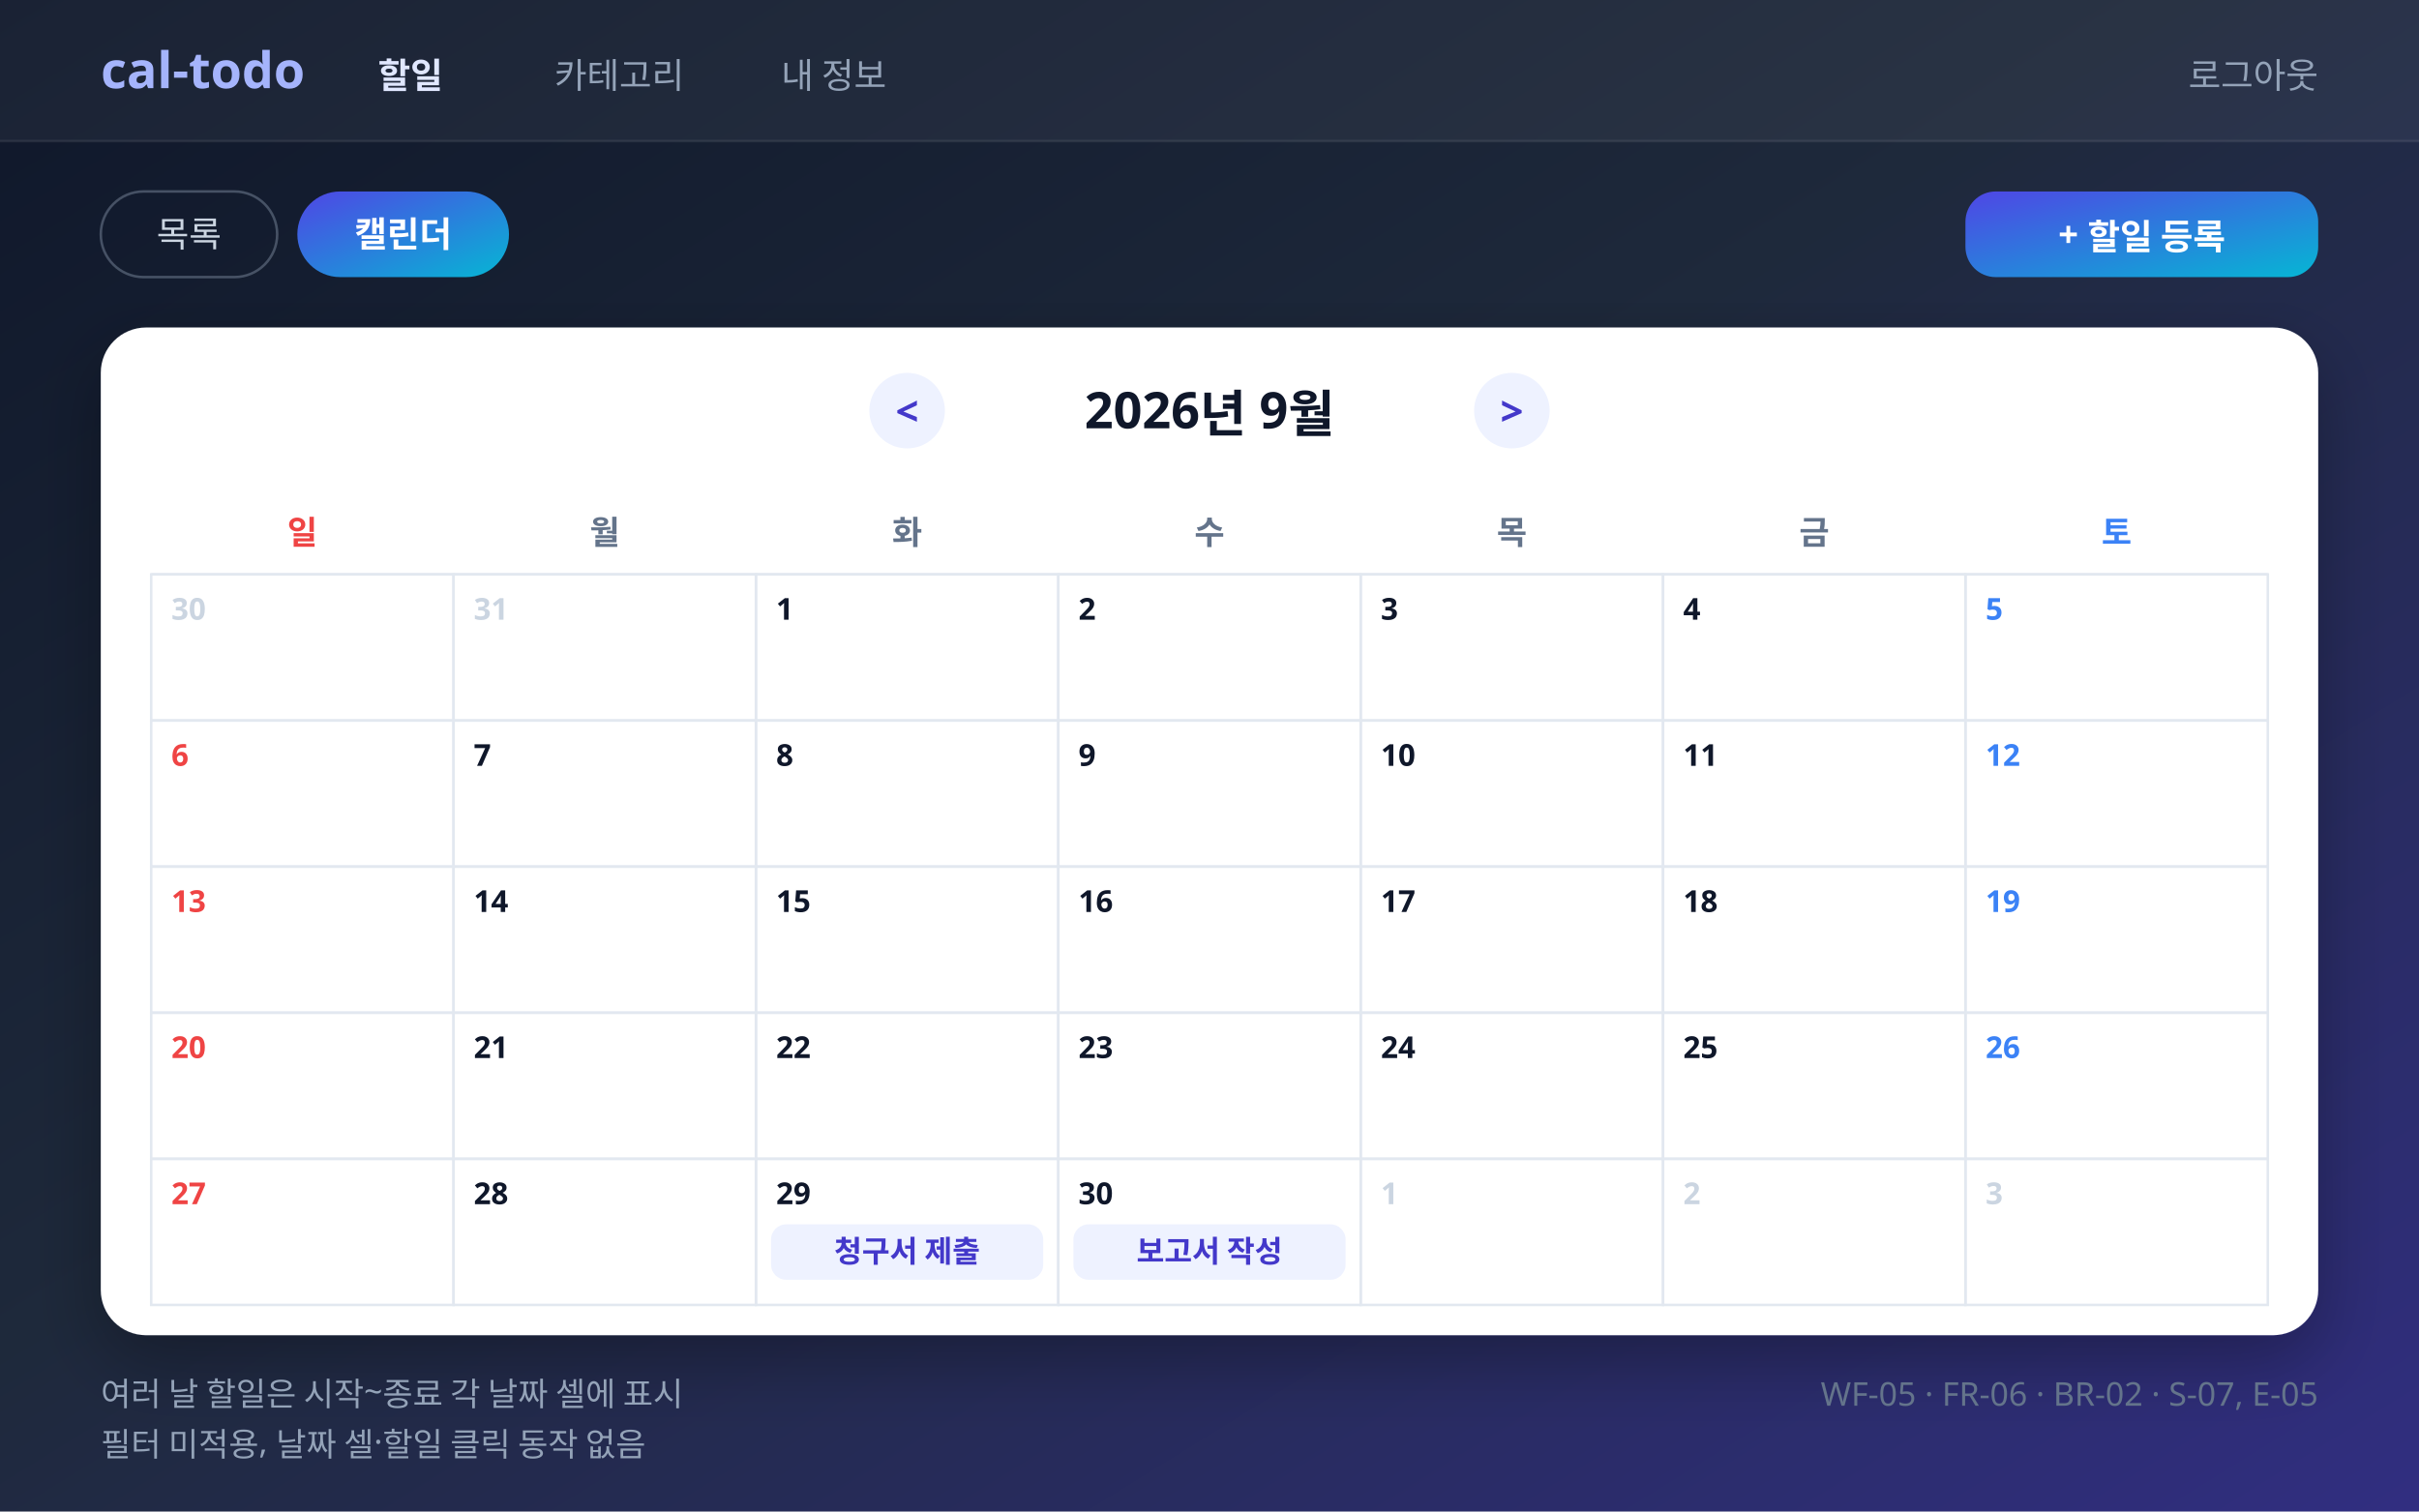
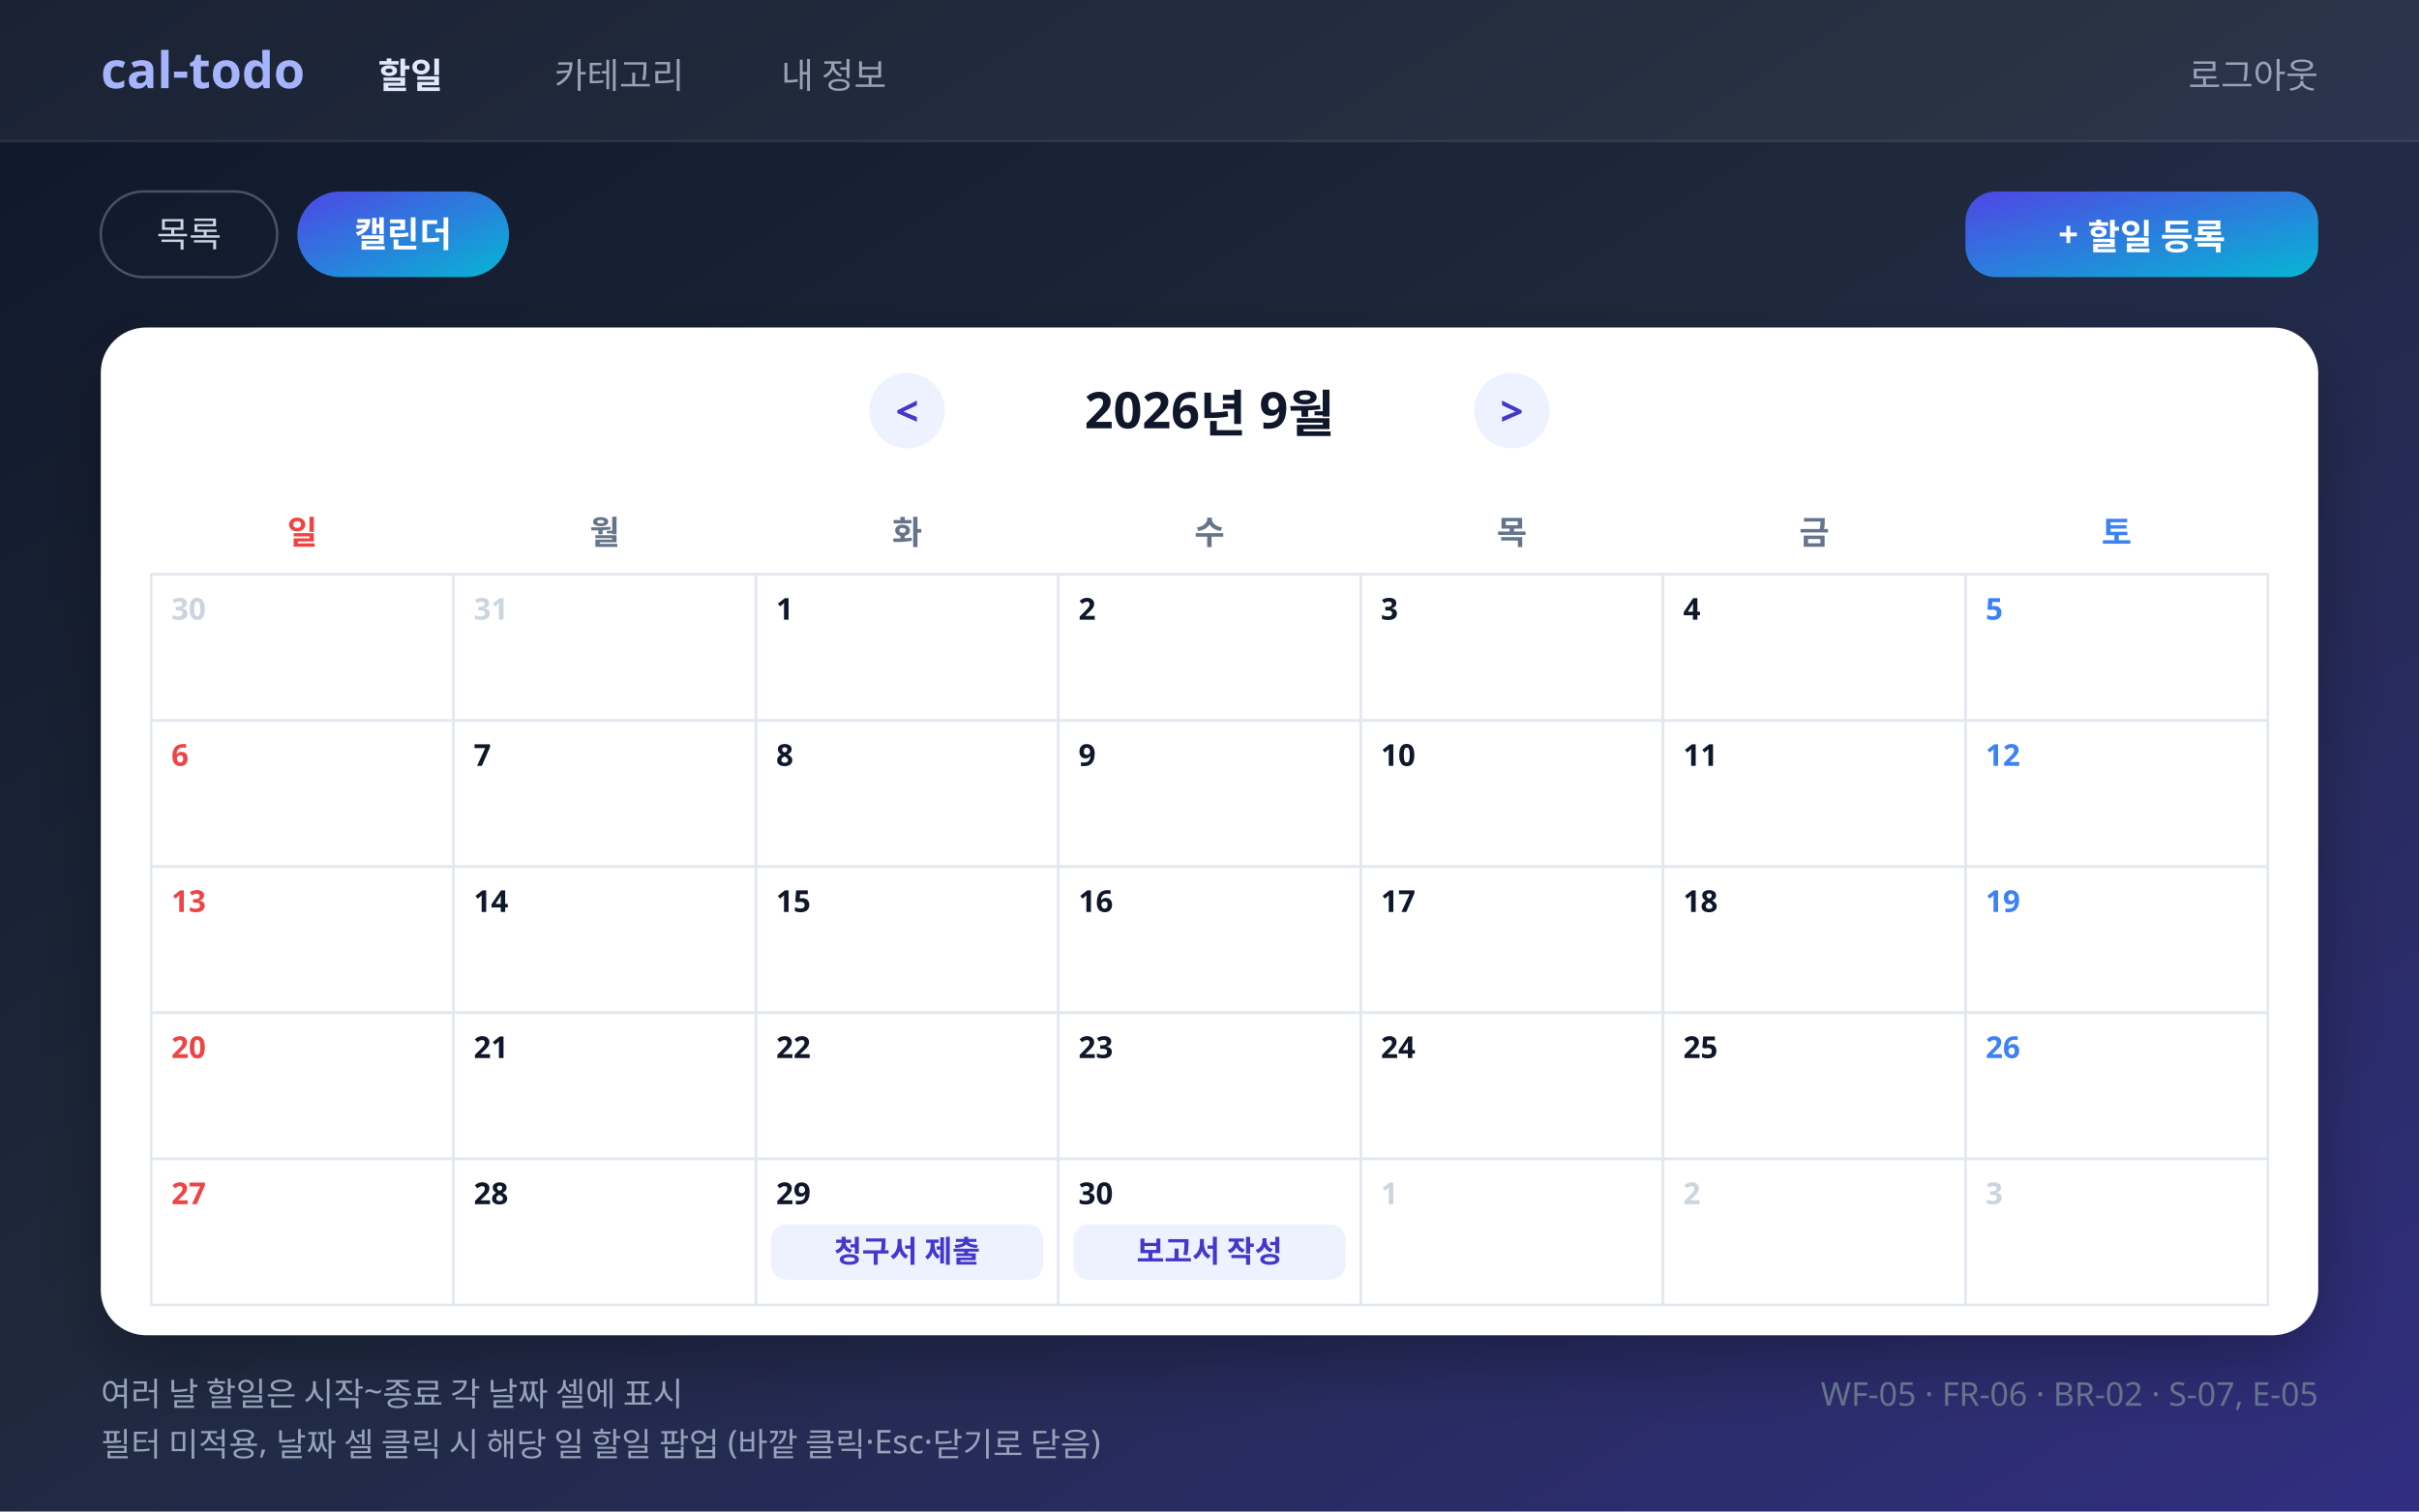
<svg xmlns="http://www.w3.org/2000/svg" viewBox="0 0 960 600" width="960" height="600" font-family="'Segoe UI','Pretendard','Apple SD Gothic Neo','Malgun Gothic',sans-serif">
  <defs>
    <linearGradient id="bg" x1="0" y1="0" x2="1" y2="1">
      <stop offset="0" stop-color="#0f172a" />
      <stop offset=".45" stop-color="#1e293b" />
      <stop offset="1" stop-color="#312e81" />
    </linearGradient>
    <linearGradient id="btn" x1="0" y1="0" x2="1" y2="1">
      <stop offset="0" stop-color="#4f46e5" />
      <stop offset="1" stop-color="#06b6d4" />
    </linearGradient>
    <filter id="sh" x="-5%" y="-5%" width="110%" height="115%">
      <feDropShadow dx="0" dy="10" stdDeviation="14" flood-color="#000" flood-opacity=".3" />
    </filter>
  </defs>
  <rect width="960" height="600" fill="url(#bg)" />
  <rect x="0" y="0" width="960" height="56" fill="#ffffff" fill-opacity=".05" />
  <line x1="0" y1="56" x2="960" y2="56" stroke="#ffffff" stroke-opacity=".08" />
  <text x="40" y="35" font-size="20" font-weight="800" fill="#a5b4fc">cal-todo</text>
  <text x="150" y="35" font-size="14" font-weight="700" fill="#e0e7ff">할일</text>
  <text x="220" y="35" font-size="14" font-weight="400" fill="#94a3b8">카테고리</text>
  <text x="310" y="35" font-size="14" font-weight="400" fill="#94a3b8">내 정보</text>
  <text x="920" y="35" font-size="14" fill="#94a3b8" text-anchor="end">로그아웃</text>
  <rect x="40" y="76" width="70" height="34" rx="17" fill="none" stroke="#94a3b8" stroke-opacity=".4" />
  <text x="75" y="98" font-size="14" fill="#cbd5e1" text-anchor="middle">목록</text>
  <rect x="118" y="76" width="84" height="34" rx="17" fill="url(#btn)" />
  <text x="160" y="98" font-size="14" font-weight="700" fill="#fff" text-anchor="middle">캘린더</text>
  <rect x="780" y="76" width="140" height="34" rx="12" fill="url(#btn)" />
  <text x="850" y="98" font-size="14" font-weight="700" fill="#fff" text-anchor="middle">+ 할일 등록</text>
  <rect x="40" y="130" width="880" height="400" rx="18" fill="#ffffff" filter="url(#sh)" />
  <text x="480" y="170" font-size="20" font-weight="700" fill="#0f172a" text-anchor="middle">2026년 9월</text>
  <circle cx="360" cy="163" r="15" fill="#eef2ff" />
  <text x="360" y="169" font-size="16" font-weight="700" fill="#4338ca" text-anchor="middle">&lt;</text>
  <circle cx="600" cy="163" r="15" fill="#eef2ff" />
  <text x="600" y="169" font-size="16" font-weight="700" fill="#4338ca" text-anchor="middle">&gt;</text>
  <text x="120.0" y="216" font-size="13" font-weight="700" fill="#ef4444" text-anchor="middle">일</text>
  <text x="240.0" y="216" font-size="13" font-weight="700" fill="#64748b" text-anchor="middle">월</text>
  <text x="360.0" y="216" font-size="13" font-weight="700" fill="#64748b" text-anchor="middle">화</text>
  <text x="480.0" y="216" font-size="13" font-weight="700" fill="#64748b" text-anchor="middle">수</text>
  <text x="600.0" y="216" font-size="13" font-weight="700" fill="#64748b" text-anchor="middle">목</text>
  <text x="720.0" y="216" font-size="13" font-weight="700" fill="#64748b" text-anchor="middle">금</text>
  <text x="840.0" y="216" font-size="13" font-weight="700" fill="#3b82f6" text-anchor="middle">토</text>
  <line x1="60" y1="228" x2="900" y2="228" stroke="#e2e8f0" />
  <rect x="60" y="228" width="120" height="58" fill="none" stroke="#e2e8f0" />
  <text x="68" y="246" font-size="12" font-weight="600" fill="#cbd5e1">30</text>
  <rect x="180" y="228" width="120" height="58" fill="none" stroke="#e2e8f0" />
  <text x="188" y="246" font-size="12" font-weight="600" fill="#cbd5e1">31</text>
  <rect x="300" y="228" width="120" height="58" fill="none" stroke="#e2e8f0" />
  <text x="308" y="246" font-size="12" font-weight="600" fill="#0f172a">1</text>
  <rect x="420" y="228" width="120" height="58" fill="none" stroke="#e2e8f0" />
  <text x="428" y="246" font-size="12" font-weight="600" fill="#0f172a">2</text>
  <rect x="540" y="228" width="120" height="58" fill="none" stroke="#e2e8f0" />
  <text x="548" y="246" font-size="12" font-weight="600" fill="#0f172a">3</text>
  <rect x="660" y="228" width="120" height="58" fill="none" stroke="#e2e8f0" />
  <text x="668" y="246" font-size="12" font-weight="600" fill="#0f172a">4</text>
  <rect x="780" y="228" width="120" height="58" fill="none" stroke="#e2e8f0" />
  <text x="788" y="246" font-size="12" font-weight="600" fill="#3b82f6">5</text>
  <rect x="60" y="286" width="120" height="58" fill="none" stroke="#e2e8f0" />
  <text x="68" y="304" font-size="12" font-weight="600" fill="#ef4444">6</text>
  <rect x="180" y="286" width="120" height="58" fill="none" stroke="#e2e8f0" />
  <text x="188" y="304" font-size="12" font-weight="600" fill="#0f172a">7</text>
  <rect x="300" y="286" width="120" height="58" fill="none" stroke="#e2e8f0" />
  <text x="308" y="304" font-size="12" font-weight="600" fill="#0f172a">8</text>
  <rect x="420" y="286" width="120" height="58" fill="none" stroke="#e2e8f0" />
  <text x="428" y="304" font-size="12" font-weight="600" fill="#0f172a">9</text>
  <rect x="540" y="286" width="120" height="58" fill="none" stroke="#e2e8f0" />
  <text x="548" y="304" font-size="12" font-weight="600" fill="#0f172a">10</text>
  <rect x="660" y="286" width="120" height="58" fill="none" stroke="#e2e8f0" />
  <text x="668" y="304" font-size="12" font-weight="600" fill="#0f172a">11</text>
  <rect x="780" y="286" width="120" height="58" fill="none" stroke="#e2e8f0" />
  <text x="788" y="304" font-size="12" font-weight="600" fill="#3b82f6">12</text>
  <rect x="60" y="344" width="120" height="58" fill="none" stroke="#e2e8f0" />
  <text x="68" y="362" font-size="12" font-weight="600" fill="#ef4444">13</text>
  <rect x="180" y="344" width="120" height="58" fill="none" stroke="#e2e8f0" />
  <text x="188" y="362" font-size="12" font-weight="600" fill="#0f172a">14</text>
  <rect x="300" y="344" width="120" height="58" fill="none" stroke="#e2e8f0" />
  <text x="308" y="362" font-size="12" font-weight="600" fill="#0f172a">15</text>
  <rect x="420" y="344" width="120" height="58" fill="none" stroke="#e2e8f0" />
  <text x="428" y="362" font-size="12" font-weight="600" fill="#0f172a">16</text>
  <rect x="540" y="344" width="120" height="58" fill="none" stroke="#e2e8f0" />
  <text x="548" y="362" font-size="12" font-weight="600" fill="#0f172a">17</text>
  <rect x="660" y="344" width="120" height="58" fill="none" stroke="#e2e8f0" />
  <text x="668" y="362" font-size="12" font-weight="600" fill="#0f172a">18</text>
  <rect x="780" y="344" width="120" height="58" fill="none" stroke="#e2e8f0" />
  <text x="788" y="362" font-size="12" font-weight="600" fill="#3b82f6">19</text>
  <rect x="60" y="402" width="120" height="58" fill="none" stroke="#e2e8f0" />
  <text x="68" y="420" font-size="12" font-weight="600" fill="#ef4444">20</text>
  <rect x="180" y="402" width="120" height="58" fill="none" stroke="#e2e8f0" />
  <text x="188" y="420" font-size="12" font-weight="600" fill="#0f172a">21</text>
  <rect x="300" y="402" width="120" height="58" fill="none" stroke="#e2e8f0" />
  <text x="308" y="420" font-size="12" font-weight="600" fill="#0f172a">22</text>
  <rect x="420" y="402" width="120" height="58" fill="none" stroke="#e2e8f0" />
  <text x="428" y="420" font-size="12" font-weight="600" fill="#0f172a">23</text>
  <rect x="540" y="402" width="120" height="58" fill="none" stroke="#e2e8f0" />
  <text x="548" y="420" font-size="12" font-weight="600" fill="#0f172a">24</text>
  <rect x="660" y="402" width="120" height="58" fill="none" stroke="#e2e8f0" />
  <text x="668" y="420" font-size="12" font-weight="600" fill="#0f172a">25</text>
  <rect x="780" y="402" width="120" height="58" fill="none" stroke="#e2e8f0" />
  <text x="788" y="420" font-size="12" font-weight="600" fill="#3b82f6">26</text>
  <rect x="60" y="460" width="120" height="58" fill="none" stroke="#e2e8f0" />
  <text x="68" y="478" font-size="12" font-weight="600" fill="#ef4444">27</text>
  <rect x="180" y="460" width="120" height="58" fill="none" stroke="#e2e8f0" />
  <text x="188" y="478" font-size="12" font-weight="600" fill="#0f172a">28</text>
  <rect x="300" y="460" width="120" height="58" fill="none" stroke="#e2e8f0" />
  <text x="308" y="478" font-size="12" font-weight="600" fill="#0f172a">29</text>
  <rect x="306" y="486" width="108" height="22" rx="6" fill="#eef2ff" />
  <text x="360.0" y="501" font-size="12" font-weight="600" fill="#4338ca" text-anchor="middle">청구서 제출</text>
  <rect x="420" y="460" width="120" height="58" fill="none" stroke="#e2e8f0" />
  <text x="428" y="478" font-size="12" font-weight="600" fill="#0f172a">30</text>
  <rect x="426" y="486" width="108" height="22" rx="6" fill="#eef2ff" />
  <text x="480.0" y="501" font-size="12" font-weight="600" fill="#4338ca" text-anchor="middle">보고서 작성</text>
  <rect x="540" y="460" width="120" height="58" fill="none" stroke="#e2e8f0" />
  <text x="548" y="478" font-size="12" font-weight="600" fill="#cbd5e1">1</text>
  <rect x="660" y="460" width="120" height="58" fill="none" stroke="#e2e8f0" />
  <text x="668" y="478" font-size="12" font-weight="600" fill="#cbd5e1">2</text>
  <rect x="780" y="460" width="120" height="58" fill="none" stroke="#e2e8f0" />
  <text x="788" y="478" font-size="12" font-weight="600" fill="#cbd5e1">3</text>
  <text x="40" y="558" font-size="13" fill="#94a3b8">여러 날 할일은 시작~종료 각 날짜 셀에 표시</text>
-   <text x="40" y="578" font-size="13" fill="#94a3b8">필터 미적용, 날짜 셀·할일 클릭 동작 없음</text>
+   <text x="40" y="578" font-size="13" fill="#94a3b8">필터 미적용, 날짜 셀 클릭 시 해당 일 할일 팝업 (바깥 클릭·Esc·닫기로 닫음)</text>
  <text x="920" y="558" font-size="13" fill="#64748b" text-anchor="end">WF-05 · FR-06 · BR-02 · S-07, E-05</text>
</svg>
